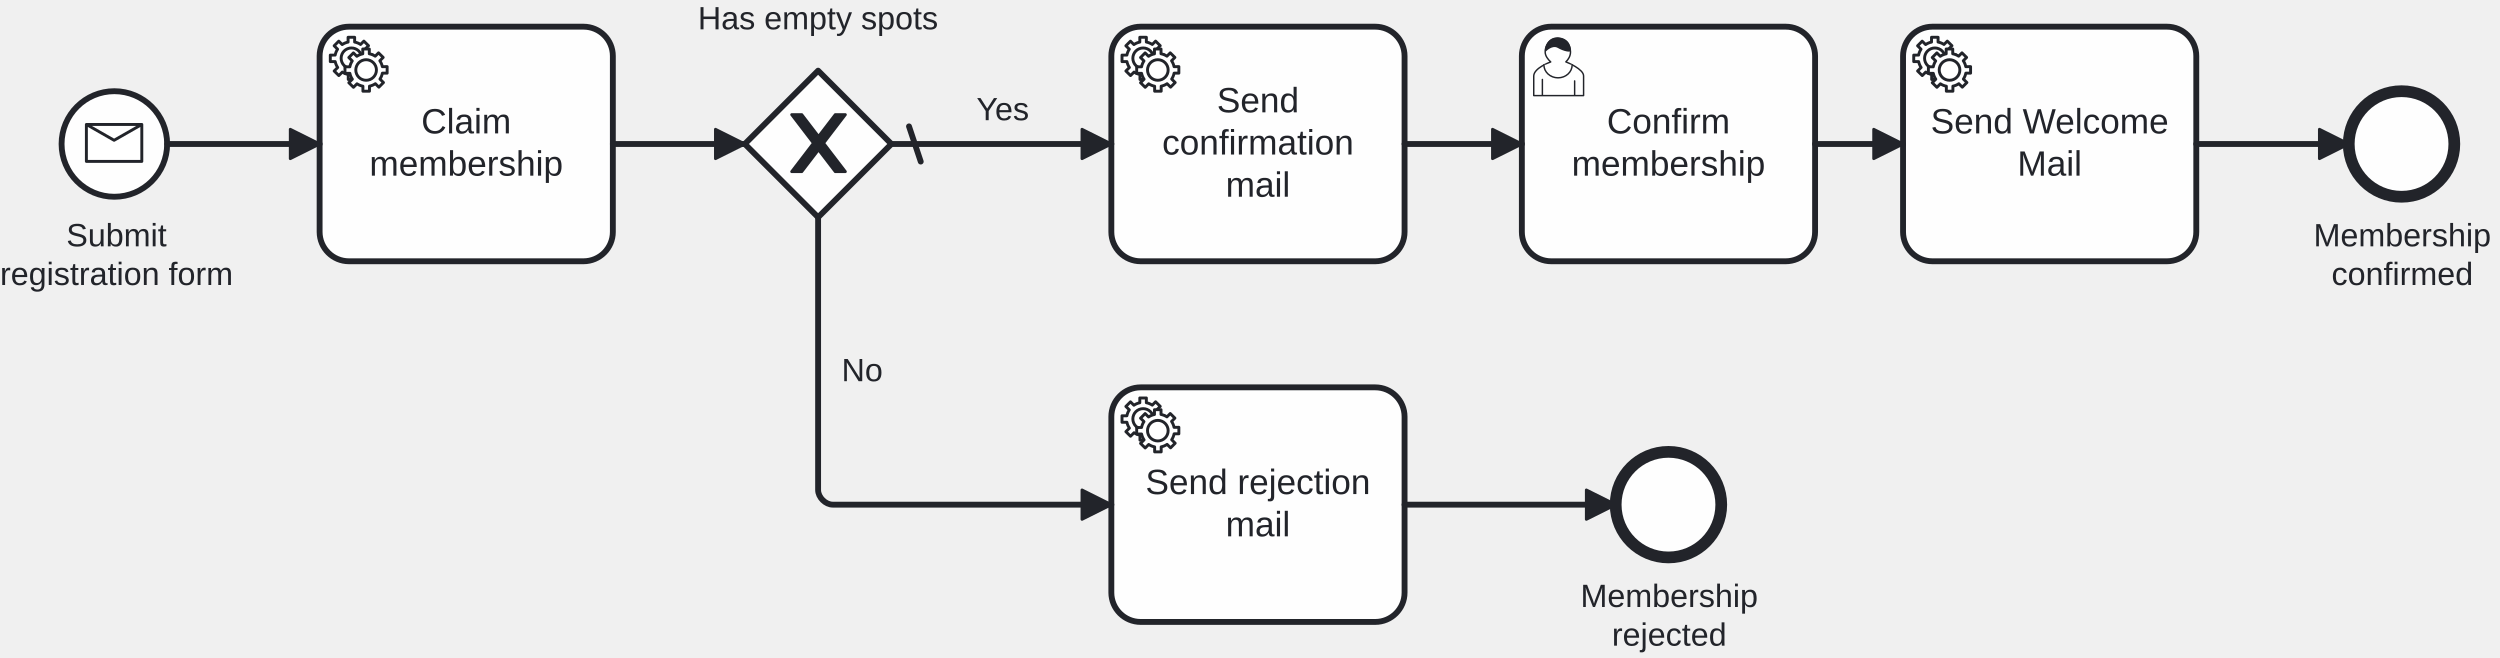
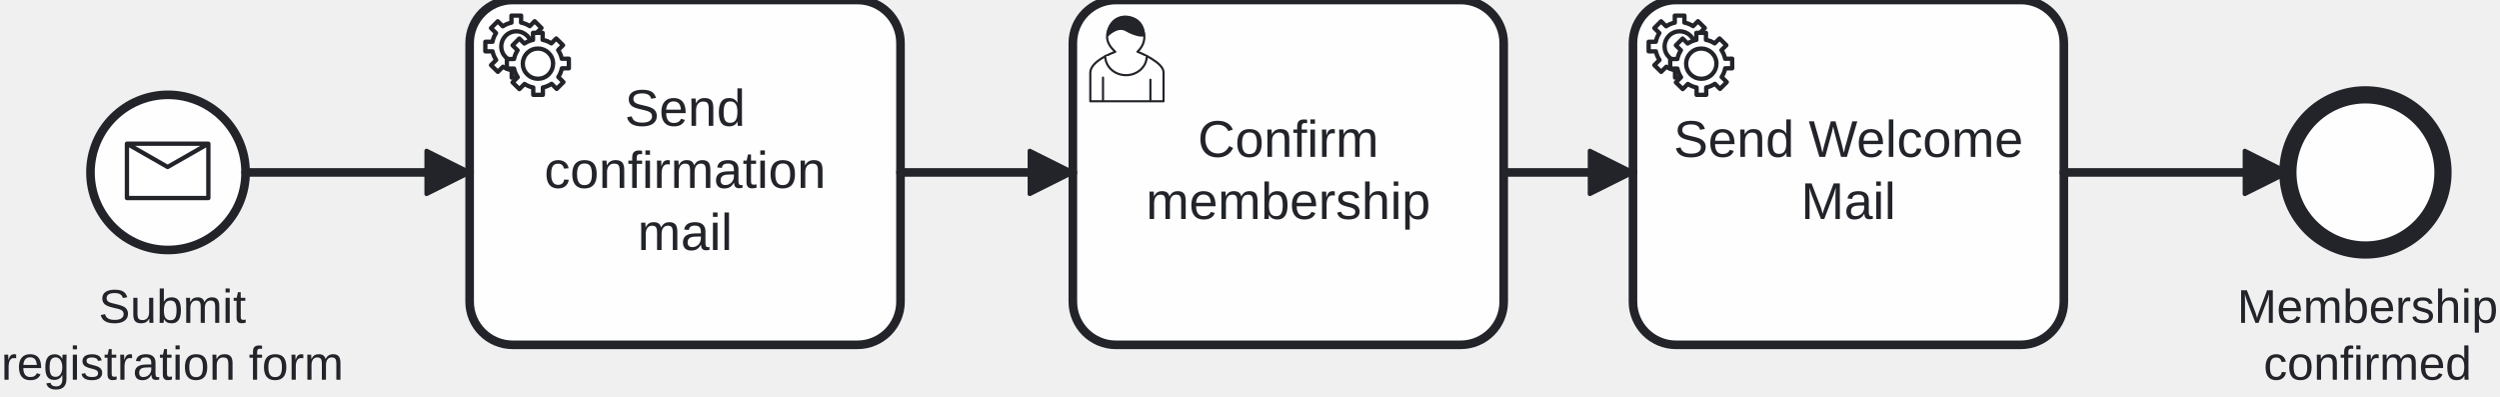
- <svg xmlns="http://www.w3.org/2000/svg" width="852.578" height="224.1" viewBox="-109 127.9 852.578 224.1" version="1.1">
+ <svg xmlns="http://www.w3.org/2000/svg" width="580" height="92" viewBox="161 137 580 92" version="1.1">
  <g class="djs-group">
-     <g class="djs-element djs-shape" data-element-id="startEvent_submitRegistration" style="display: block;" transform="matrix(1 0 0 1 -88 159)">
+     <g class="djs-element djs-shape" data-element-id="startEvent_submitRegistration" style="display: block;" transform="matrix(1 0 0 1 182 159)">
      <g class="djs-visual">
        <circle cx="18" cy="18" r="18" style="stroke-linecap: round; stroke-linejoin: round; stroke: rgb(34, 36, 42); stroke-width: 2px; fill: white; fill-opacity: 0.95;" />
        <path d="m 8.46,11.34 l 0,12.6 l 18.9,0 l 0,-12.6 z l 9.45,5.4 l 9.45,-5.4" style="fill: white; stroke-linecap: round; stroke-linejoin: round; stroke: rgb(34, 36, 42); stroke-width: 1px;" />
      </g>
      <rect class="djs-hit djs-hit-all" x="0" y="0" width="36" height="36" style="fill: none; stroke-opacity: 0; stroke: white; stroke-width: 15px;" />
    </g>
  </g>
  <g class="djs-group">
-     <g class="djs-element djs-shape" data-element-id="startEvent_submitRegistration_label" style="display: block;" transform="matrix(1 0 0 1 -109 202)">
+     <g class="djs-element djs-shape" data-element-id="startEvent_submitRegistration_label" style="display: block;" transform="matrix(1 0 0 1 161 202)">
      <g class="djs-visual">
        <text lineHeight="1.2" class="djs-label" style="font-family: Arial, sans-serif; font-size: 11px; font-weight: normal; fill: rgb(34, 36, 42);">
-           <tspan x="22.618" y="9.9">Submit </tspan>
-           <tspan x="0" y="23.1">registration form</tspan>
+           <tspan x="22.882" y="9.9">Submit </tspan>
+           <tspan x="0.265" y="23.1">registration form</tspan>
        </text>
      </g>
      <rect class="djs-hit djs-hit-all" x="0" y="0" width="80" height="27" style="fill: none; stroke-opacity: 0; stroke: white; stroke-width: 15px;" />
    </g>
  </g>
  <g class="djs-group">
    <g class="djs-element djs-shape" data-element-id="userTask_confirmMembership" style="display: block;" transform="matrix(1 0 0 1 410 137)">
      <g class="djs-visual">
        <rect x="0" y="0" width="100" height="80" rx="10" ry="10" style="stroke-linecap: round; stroke-linejoin: round; stroke: rgb(34, 36, 42); stroke-width: 2px; fill: white; fill-opacity: 0.95;" />
        <text lineHeight="1.2" class="djs-label" style="font-family: Arial, sans-serif; font-size: 12px; font-weight: normal; fill: rgb(34, 36, 42);">
          <tspan x="28.997" y="36.4">Confirm </tspan>
          <tspan x="16.988" y="50.8">membership</tspan>
        </text>
        <path d="m 15,12 c 0.909,-0.845 1.594,-2.049 1.594,-3.385 0,-2.554 -1.805,-4.622 -4.357,-4.622 -2.552,0 -4.288,2.068 -4.288,4.622 0,1.348 0.974,2.562 1.896,3.405 -0.529,0.187 -5.669,2.097 -5.794,4.756 v 6.718 h 17 v -6.718 c 0,-2.298 -5.528,-4.595 -6.051,-4.776 zm -8,6 l 0,5.5 m 11,0 l 0,-5" style="fill: white; stroke-linecap: round; stroke-linejoin: round; stroke: rgb(34, 36, 42); stroke-width: 0.5px;" />
        <path d="m 15,12 m 2.162,1.009 c 0,2.447 -2.158,4.431 -4.821,4.431 -2.665,0 -4.822,-1.981 -4.822,-4.431 " style="fill: white; stroke-linecap: round; stroke-linejoin: round; stroke: rgb(34, 36, 42); stroke-width: 0.5px;" />
        <path d="m 15,12 m -6.9,-3.80 c 0,0 2.251,-2.358 4.274,-1.177 2.024,1.181 4.221,1.537 4.124,0.965 -0.098,-0.57 -0.117,-3.791 -4.191,-4.136 -3.575,0.001 -4.208,3.367 -4.207,4.348 z" style="fill: rgb(34, 36, 42); stroke-linecap: round; stroke-linejoin: round; stroke: rgb(34, 36, 42); stroke-width: 0.5px;" />
      </g>
      <rect class="djs-hit djs-hit-all" x="0" y="0" width="100" height="80" style="fill: none; stroke-opacity: 0; stroke: white; stroke-width: 15px;" />
    </g>
  </g>
  <g class="djs-group">
    <g class="djs-element djs-shape" data-element-id="serviceTask_sendWelcomeMail" style="display: block;" transform="matrix(1 0 0 1 540 137)">
      <g class="djs-visual">
        <rect x="0" y="0" width="100" height="80" rx="10" ry="10" style="stroke-linecap: round; stroke-linejoin: round; stroke: rgb(34, 36, 42); stroke-width: 2px; fill: white; fill-opacity: 0.95;" />
        <text lineHeight="1.2" class="djs-label" style="font-family: Arial, sans-serif; font-size: 12px; font-weight: normal; fill: rgb(34, 36, 42);">
          <tspan x="9.424" y="36.4">Send Welcome </tspan>
          <tspan x="38.999" y="50.8">Mail</tspan>
        </text>
        <circle cx="5" cy="5" r="5" transform="translate(6, 6)" style="stroke-linecap: round; stroke-linejoin: round; stroke: none; stroke-width: 2px; fill: white;" />
        <path d="m 12,18 v -1.713 c 0.352,-0.07 0.704,-0.178 1.048,-0.321 0.344,-0.145 0.666,-0.321 0.966,-0.521 l 1.194,1.18 1.567,-1.577 -1.195,-1.18 c 0.403,-0.614 0.683,-1.299 0.825,-2.018 l 1.622,-0.01 v -2.22 l -1.637,0.01 c -0.073,-0.352 -0.178,-0.7 -0.324,-1.044 -0.145,-0.344 -0.321,-0.664 -0.523,-0.962 l 1.131,-1.136 -1.583,-1.563 -1.13,1.136 c -0.614,-0.401 -1.303,-0.681 -2.023,-0.822 l 0.009,-1.619 h -2.241 l 0.004,1.631 c -0.354,0.074 -0.705,0.18 -1.05,0.324 -0.344,0.144 -0.665,0.321 -0.964,0.52 l -1.17,-1.158 -1.567,1.579 1.168,1.157 c -0.403,0.613 -0.683,1.298 -0.825,2.017 l -1.659,0.003 v 2.222 l 1.672,-0.006 c 0.073,0.351 0.18,0.702 0.324,1.045 0.145,0.344 0.321,0.664 0.523,0.961 l -1.199,1.197 1.584,1.56 1.196,-1.193 c 0.614,0.403 1.303,0.682 2.023,0.823 l 7.19e-4,1.699 h 2.227 z m 0.221,-3.996 c -1.789,0.75 -3.858,-0.093 -4.61,-1.874 -0.752,-1.783 0.091,-3.846 1.88,-4.596 1.788,-0.749 3.857,0.093 4.609,1.874 0.752,1.782 -0.091,3.846 -1.88,4.596 z" style="fill: white; stroke-linecap: round; stroke-linejoin: round; stroke: rgb(34, 36, 42); stroke-width: 1px;" />
        <circle cx="5" cy="5" r="5" transform="translate(11, 10)" style="stroke-linecap: round; stroke-linejoin: round; stroke: none; stroke-width: 2px; fill: white;" />
        <path d="m 17,22 v -1.713 c 0.352,-0.07 0.704,-0.178 1.048,-0.321 0.344,-0.145 0.666,-0.321 0.966,-0.521 l 1.194,1.18 1.567,-1.577 -1.195,-1.18 c 0.403,-0.614 0.683,-1.299 0.825,-2.018 l 1.622,-0.01 v -2.22 l -1.637,0.01 c -0.073,-0.352 -0.178,-0.7 -0.324,-1.044 -0.145,-0.344 -0.321,-0.664 -0.523,-0.962 l 1.131,-1.136 -1.583,-1.563 -1.13,1.136 c -0.614,-0.401 -1.303,-0.681 -2.023,-0.822 l 0.009,-1.619 h -2.241 l 0.004,1.631 c -0.354,0.074 -0.705,0.18 -1.05,0.324 -0.344,0.144 -0.665,0.321 -0.964,0.52 l -1.17,-1.158 -1.567,1.579 1.168,1.157 c -0.403,0.613 -0.683,1.298 -0.825,2.017 l -1.659,0.003 v 2.222 l 1.672,-0.006 c 0.073,0.351 0.18,0.702 0.324,1.045 0.145,0.344 0.321,0.664 0.523,0.961 l -1.199,1.197 1.584,1.56 1.196,-1.193 c 0.614,0.403 1.303,0.682 2.023,0.823 l 7.19e-4,1.699 h 2.227 z m 0.221,-3.996 c -1.789,0.75 -3.858,-0.093 -4.61,-1.874 -0.752,-1.783 0.091,-3.846 1.88,-4.596 1.788,-0.749 3.857,0.093 4.609,1.874 0.752,1.782 -0.091,3.846 -1.88,4.596 z" style="fill: white; stroke-linecap: round; stroke-linejoin: round; stroke: rgb(34, 36, 42); stroke-width: 1px;" />
      </g>
      <rect class="djs-hit djs-hit-all" x="0" y="0" width="100" height="80" style="fill: none; stroke-opacity: 0; stroke: white; stroke-width: 15px;" />
    </g>
  </g>
  <g class="djs-group">
    <g class="djs-element djs-shape" data-element-id="endEvent_membershipConfirmed" style="display: block;" transform="matrix(1 0 0 1 692 159)">
      <g class="djs-visual">
        <circle cx="18" cy="18" r="18" style="stroke-linecap: round; stroke-linejoin: round; stroke: rgb(34, 36, 42); stroke-width: 4px; fill: white; fill-opacity: 0.95;" />
      </g>
      <rect class="djs-hit djs-hit-all" x="0" y="0" width="36" height="36" style="fill: none; stroke-opacity: 0; stroke: white; stroke-width: 15px;" />
    </g>
  </g>
  <g class="djs-group">
    <g class="djs-element djs-shape" data-element-id="endEvent_membershipConfirmed_label" style="display: block;" transform="matrix(1 0 0 1 680 202)">
      <g class="djs-visual">
        <text lineHeight="1.2" class="djs-label" style="font-family: Arial, sans-serif; font-size: 11px; font-weight: normal; fill: rgb(34, 36, 42);">
-           <tspan x="0" y="9.9">Membership </tspan>
-           <tspan x="6.112" y="23.1">confirmed</tspan>
+           <tspan x="0.239" y="9.9">Membership</tspan>
+           <tspan x="6.352" y="23.1">confirmed</tspan>
        </text>
      </g>
      <rect class="djs-hit djs-hit-all" x="0" y="0" width="61" height="27" style="fill: none; stroke-opacity: 0; stroke: white; stroke-width: 15px;" />
    </g>
  </g>
  <g class="djs-group">
    <g class="djs-element djs-shape" data-element-id="serviceTask_sendConfirmationMail" style="display: block;" transform="matrix(1 0 0 1 270 137)">
      <g class="djs-visual">
        <rect x="0" y="0" width="100" height="80" rx="10" ry="10" style="stroke-linecap: round; stroke-linejoin: round; stroke: rgb(34, 36, 42); stroke-width: 2px; fill: white; fill-opacity: 0.95;" />
        <text lineHeight="1.2" class="djs-label" style="font-family: Arial, sans-serif; font-size: 12px; font-weight: normal; fill: rgb(34, 36, 42);">
          <tspan x="35.987" y="29.2">Send </tspan>
          <tspan x="17.319" y="43.6">confirmation </tspan>
          <tspan x="38.999" y="58">mail</tspan>
        </text>
        <circle cx="5" cy="5" r="5" transform="translate(6, 6)" style="stroke-linecap: round; stroke-linejoin: round; stroke: none; stroke-width: 2px; fill: white;" />
        <path d="m 12,18 v -1.713 c 0.352,-0.07 0.704,-0.178 1.048,-0.321 0.344,-0.145 0.666,-0.321 0.966,-0.521 l 1.194,1.18 1.567,-1.577 -1.195,-1.18 c 0.403,-0.614 0.683,-1.299 0.825,-2.018 l 1.622,-0.01 v -2.22 l -1.637,0.01 c -0.073,-0.352 -0.178,-0.7 -0.324,-1.044 -0.145,-0.344 -0.321,-0.664 -0.523,-0.962 l 1.131,-1.136 -1.583,-1.563 -1.13,1.136 c -0.614,-0.401 -1.303,-0.681 -2.023,-0.822 l 0.009,-1.619 h -2.241 l 0.004,1.631 c -0.354,0.074 -0.705,0.18 -1.05,0.324 -0.344,0.144 -0.665,0.321 -0.964,0.52 l -1.17,-1.158 -1.567,1.579 1.168,1.157 c -0.403,0.613 -0.683,1.298 -0.825,2.017 l -1.659,0.003 v 2.222 l 1.672,-0.006 c 0.073,0.351 0.18,0.702 0.324,1.045 0.145,0.344 0.321,0.664 0.523,0.961 l -1.199,1.197 1.584,1.56 1.196,-1.193 c 0.614,0.403 1.303,0.682 2.023,0.823 l 7.19e-4,1.699 h 2.227 z m 0.221,-3.996 c -1.789,0.75 -3.858,-0.093 -4.61,-1.874 -0.752,-1.783 0.091,-3.846 1.88,-4.596 1.788,-0.749 3.857,0.093 4.609,1.874 0.752,1.782 -0.091,3.846 -1.88,4.596 z" style="fill: white; stroke-linecap: round; stroke-linejoin: round; stroke: rgb(34, 36, 42); stroke-width: 1px;" />
        <circle cx="5" cy="5" r="5" transform="translate(11, 10)" style="stroke-linecap: round; stroke-linejoin: round; stroke: none; stroke-width: 2px; fill: white;" />
        <path d="m 17,22 v -1.713 c 0.352,-0.07 0.704,-0.178 1.048,-0.321 0.344,-0.145 0.666,-0.321 0.966,-0.521 l 1.194,1.18 1.567,-1.577 -1.195,-1.18 c 0.403,-0.614 0.683,-1.299 0.825,-2.018 l 1.622,-0.01 v -2.22 l -1.637,0.01 c -0.073,-0.352 -0.178,-0.7 -0.324,-1.044 -0.145,-0.344 -0.321,-0.664 -0.523,-0.962 l 1.131,-1.136 -1.583,-1.563 -1.13,1.136 c -0.614,-0.401 -1.303,-0.681 -2.023,-0.822 l 0.009,-1.619 h -2.241 l 0.004,1.631 c -0.354,0.074 -0.705,0.18 -1.05,0.324 -0.344,0.144 -0.665,0.321 -0.964,0.52 l -1.17,-1.158 -1.567,1.579 1.168,1.157 c -0.403,0.613 -0.683,1.298 -0.825,2.017 l -1.659,0.003 v 2.222 l 1.672,-0.006 c 0.073,0.351 0.18,0.702 0.324,1.045 0.145,0.344 0.321,0.664 0.523,0.961 l -1.199,1.197 1.584,1.56 1.196,-1.193 c 0.614,0.403 1.303,0.682 2.023,0.823 l 7.19e-4,1.699 h 2.227 z m 0.221,-3.996 c -1.789,0.75 -3.858,-0.093 -4.61,-1.874 -0.752,-1.783 0.091,-3.846 1.88,-4.596 1.788,-0.749 3.857,0.093 4.609,1.874 0.752,1.782 -0.091,3.846 -1.88,4.596 z" style="fill: white; stroke-linecap: round; stroke-linejoin: round; stroke: rgb(34, 36, 42); stroke-width: 1px;" />
      </g>
      <rect class="djs-hit djs-hit-all" x="0" y="0" width="100" height="80" style="fill: none; stroke-opacity: 0; stroke: white; stroke-width: 15px;" />
    </g>
  </g>
  <g class="djs-group">
-     <g class="djs-element djs-shape" data-element-id="serviceTask_claimMembership" style="display: block;" transform="matrix(1 0 0 1 0 137)">
-       <g class="djs-visual">
-         <rect x="0" y="0" width="100" height="80" rx="10" ry="10" style="stroke-linecap: round; stroke-linejoin: round; stroke: rgb(34, 36, 42); stroke-width: 2px; fill: white; fill-opacity: 0.95;" />
-         <text lineHeight="1.2" class="djs-label" style="font-family: Arial, sans-serif; font-size: 12px; font-weight: normal; fill: rgb(34, 36, 42);">
-           <tspan x="34.666" y="36.4">Claim </tspan>
-           <tspan x="16.988" y="50.8">membership</tspan>
-         </text>
-         <circle cx="5" cy="5" r="5" transform="translate(6, 6)" style="stroke-linecap: round; stroke-linejoin: round; stroke: none; stroke-width: 2px; fill: white;" />
-         <path d="m 12,18 v -1.713 c 0.352,-0.07 0.704,-0.178 1.048,-0.321 0.344,-0.145 0.666,-0.321 0.966,-0.521 l 1.194,1.18 1.567,-1.577 -1.195,-1.18 c 0.403,-0.614 0.683,-1.299 0.825,-2.018 l 1.622,-0.01 v -2.22 l -1.637,0.01 c -0.073,-0.352 -0.178,-0.7 -0.324,-1.044 -0.145,-0.344 -0.321,-0.664 -0.523,-0.962 l 1.131,-1.136 -1.583,-1.563 -1.13,1.136 c -0.614,-0.401 -1.303,-0.681 -2.023,-0.822 l 0.009,-1.619 h -2.241 l 0.004,1.631 c -0.354,0.074 -0.705,0.18 -1.05,0.324 -0.344,0.144 -0.665,0.321 -0.964,0.52 l -1.17,-1.158 -1.567,1.579 1.168,1.157 c -0.403,0.613 -0.683,1.298 -0.825,2.017 l -1.659,0.003 v 2.222 l 1.672,-0.006 c 0.073,0.351 0.18,0.702 0.324,1.045 0.145,0.344 0.321,0.664 0.523,0.961 l -1.199,1.197 1.584,1.56 1.196,-1.193 c 0.614,0.403 1.303,0.682 2.023,0.823 l 7.19e-4,1.699 h 2.227 z m 0.221,-3.996 c -1.789,0.75 -3.858,-0.093 -4.61,-1.874 -0.752,-1.783 0.091,-3.846 1.88,-4.596 1.788,-0.749 3.857,0.093 4.609,1.874 0.752,1.782 -0.091,3.846 -1.88,4.596 z" style="fill: white; stroke-linecap: round; stroke-linejoin: round; stroke: rgb(34, 36, 42); stroke-width: 1px;" />
-         <circle cx="5" cy="5" r="5" transform="translate(11, 10)" style="stroke-linecap: round; stroke-linejoin: round; stroke: none; stroke-width: 2px; fill: white;" />
-         <path d="m 17,22 v -1.713 c 0.352,-0.07 0.704,-0.178 1.048,-0.321 0.344,-0.145 0.666,-0.321 0.966,-0.521 l 1.194,1.18 1.567,-1.577 -1.195,-1.18 c 0.403,-0.614 0.683,-1.299 0.825,-2.018 l 1.622,-0.01 v -2.22 l -1.637,0.01 c -0.073,-0.352 -0.178,-0.7 -0.324,-1.044 -0.145,-0.344 -0.321,-0.664 -0.523,-0.962 l 1.131,-1.136 -1.583,-1.563 -1.13,1.136 c -0.614,-0.401 -1.303,-0.681 -2.023,-0.822 l 0.009,-1.619 h -2.241 l 0.004,1.631 c -0.354,0.074 -0.705,0.18 -1.05,0.324 -0.344,0.144 -0.665,0.321 -0.964,0.52 l -1.17,-1.158 -1.567,1.579 1.168,1.157 c -0.403,0.613 -0.683,1.298 -0.825,2.017 l -1.659,0.003 v 2.222 l 1.672,-0.006 c 0.073,0.351 0.18,0.702 0.324,1.045 0.145,0.344 0.321,0.664 0.523,0.961 l -1.199,1.197 1.584,1.56 1.196,-1.193 c 0.614,0.403 1.303,0.682 2.023,0.823 l 7.19e-4,1.699 h 2.227 z m 0.221,-3.996 c -1.789,0.75 -3.858,-0.093 -4.61,-1.874 -0.752,-1.783 0.091,-3.846 1.88,-4.596 1.788,-0.749 3.857,0.093 4.609,1.874 0.752,1.782 -0.091,3.846 -1.88,4.596 z" style="fill: white; stroke-linecap: round; stroke-linejoin: round; stroke: rgb(34, 36, 42); stroke-width: 1px;" />
-       </g>
-       <rect class="djs-hit djs-hit-all" x="0" y="0" width="100" height="80" style="fill: none; stroke-opacity: 0; stroke: white; stroke-width: 15px;" />
-     </g>
-   </g>
-   <g class="djs-group">
-     <g class="djs-element djs-shape" data-element-id="gateway_hasEmptySpots" style="display: block;" transform="matrix(1 0 0 1 145 152)">
-       <g class="djs-visual">
-         <polygon points="25,0 50,25 25,50 0,25" style="stroke-linecap: round; stroke-linejoin: round; stroke: rgb(34, 36, 42); stroke-width: 2px; fill: white; fill-opacity: 0.95;" />
-         <path d="m 16,15 7.429,9.714 -7.429,9.714 3.429,0 5.714,-7.464 5.714,7.464 3.429,0 -7.429,-9.714 7.429,-9.714 -3.429,0 -5.714,7.464 -5.714,-7.464 -3.429,0 z" style="fill: rgb(34, 36, 42); stroke-linecap: round; stroke-linejoin: round; stroke: rgb(34, 36, 42); stroke-width: 1px;" />
-       </g>
-       <rect class="djs-hit djs-hit-all" x="0" y="0" width="50" height="50" style="fill: none; stroke-opacity: 0; stroke: white; stroke-width: 15px;" />
-     </g>
-   </g>
-   <g class="djs-group">
-     <g class="djs-element djs-shape" data-element-id="gateway_hasEmptySpots_label" style="display: block;" transform="matrix(1 0 0 1 129 128)">
-       <g class="djs-visual">
-         <text lineHeight="1.2" class="djs-label" style="font-family: Arial, sans-serif; font-size: 11px; font-weight: normal; fill: rgb(34, 36, 42);">
-           <tspan x="0" y="9.9">Has empty spots</tspan>
-         </text>
-       </g>
-       <rect class="djs-hit djs-hit-all" x="0" y="0" width="82" height="14" style="fill: none; stroke-opacity: 0; stroke: white; stroke-width: 15px;" />
-     </g>
-   </g>
-   <g class="djs-group">
-     <g class="djs-element djs-shape" data-element-id="serviceTask_sendRejectionMail" style="display: block;" transform="matrix(1 0 0 1 270 260)">
-       <g class="djs-visual">
-         <rect x="0" y="0" width="100" height="80" rx="10" ry="10" style="stroke-linecap: round; stroke-linejoin: round; stroke: rgb(34, 36, 42); stroke-width: 2px; fill: white; fill-opacity: 0.95;" />
-         <text lineHeight="1.2" class="djs-label" style="font-family: Arial, sans-serif; font-size: 12px; font-weight: normal; fill: rgb(34, 36, 42);">
-           <tspan x="11.642" y="36.4">Send rejection </tspan>
-           <tspan x="38.999" y="50.8">mail</tspan>
-         </text>
-         <circle cx="5" cy="5" r="5" transform="translate(6, 6)" style="stroke-linecap: round; stroke-linejoin: round; stroke: none; stroke-width: 2px; fill: white;" />
-         <path d="m 12,18 v -1.713 c 0.352,-0.07 0.704,-0.178 1.048,-0.321 0.344,-0.145 0.666,-0.321 0.966,-0.521 l 1.194,1.18 1.567,-1.577 -1.195,-1.18 c 0.403,-0.614 0.683,-1.299 0.825,-2.018 l 1.622,-0.01 v -2.22 l -1.637,0.01 c -0.073,-0.352 -0.178,-0.7 -0.324,-1.044 -0.145,-0.344 -0.321,-0.664 -0.523,-0.962 l 1.131,-1.136 -1.583,-1.563 -1.13,1.136 c -0.614,-0.401 -1.303,-0.681 -2.023,-0.822 l 0.009,-1.619 h -2.241 l 0.004,1.631 c -0.354,0.074 -0.705,0.18 -1.05,0.324 -0.344,0.144 -0.665,0.321 -0.964,0.52 l -1.17,-1.158 -1.567,1.579 1.168,1.157 c -0.403,0.613 -0.683,1.298 -0.825,2.017 l -1.659,0.003 v 2.222 l 1.672,-0.006 c 0.073,0.351 0.18,0.702 0.324,1.045 0.145,0.344 0.321,0.664 0.523,0.961 l -1.199,1.197 1.584,1.56 1.196,-1.193 c 0.614,0.403 1.303,0.682 2.023,0.823 l 7.19e-4,1.699 h 2.227 z m 0.221,-3.996 c -1.789,0.75 -3.858,-0.093 -4.61,-1.874 -0.752,-1.783 0.091,-3.846 1.88,-4.596 1.788,-0.749 3.857,0.093 4.609,1.874 0.752,1.782 -0.091,3.846 -1.88,4.596 z" style="fill: white; stroke-linecap: round; stroke-linejoin: round; stroke: rgb(34, 36, 42); stroke-width: 1px;" />
-         <circle cx="5" cy="5" r="5" transform="translate(11, 10)" style="stroke-linecap: round; stroke-linejoin: round; stroke: none; stroke-width: 2px; fill: white;" />
-         <path d="m 17,22 v -1.713 c 0.352,-0.07 0.704,-0.178 1.048,-0.321 0.344,-0.145 0.666,-0.321 0.966,-0.521 l 1.194,1.18 1.567,-1.577 -1.195,-1.18 c 0.403,-0.614 0.683,-1.299 0.825,-2.018 l 1.622,-0.01 v -2.22 l -1.637,0.01 c -0.073,-0.352 -0.178,-0.7 -0.324,-1.044 -0.145,-0.344 -0.321,-0.664 -0.523,-0.962 l 1.131,-1.136 -1.583,-1.563 -1.13,1.136 c -0.614,-0.401 -1.303,-0.681 -2.023,-0.822 l 0.009,-1.619 h -2.241 l 0.004,1.631 c -0.354,0.074 -0.705,0.18 -1.05,0.324 -0.344,0.144 -0.665,0.321 -0.964,0.52 l -1.17,-1.158 -1.567,1.579 1.168,1.157 c -0.403,0.613 -0.683,1.298 -0.825,2.017 l -1.659,0.003 v 2.222 l 1.672,-0.006 c 0.073,0.351 0.18,0.702 0.324,1.045 0.145,0.344 0.321,0.664 0.523,0.961 l -1.199,1.197 1.584,1.56 1.196,-1.193 c 0.614,0.403 1.303,0.682 2.023,0.823 l 7.19e-4,1.699 h 2.227 z m 0.221,-3.996 c -1.789,0.75 -3.858,-0.093 -4.61,-1.874 -0.752,-1.783 0.091,-3.846 1.88,-4.596 1.788,-0.749 3.857,0.093 4.609,1.874 0.752,1.782 -0.091,3.846 -1.88,4.596 z" style="fill: white; stroke-linecap: round; stroke-linejoin: round; stroke: rgb(34, 36, 42); stroke-width: 1px;" />
-       </g>
-       <rect class="djs-hit djs-hit-all" x="0" y="0" width="100" height="80" style="fill: none; stroke-opacity: 0; stroke: white; stroke-width: 15px;" />
-     </g>
-   </g>
-   <g class="djs-group">
-     <g class="djs-element djs-shape" data-element-id="endEvent_membershipRejected" style="display: block;" transform="matrix(1 0 0 1 442 282)">
-       <g class="djs-visual">
-         <circle cx="18" cy="18" r="18" style="stroke-linecap: round; stroke-linejoin: round; stroke: rgb(34, 36, 42); stroke-width: 4px; fill: white; fill-opacity: 0.95;" />
-       </g>
-       <rect class="djs-hit djs-hit-all" x="0" y="0" width="36" height="36" style="fill: none; stroke-opacity: 0; stroke: white; stroke-width: 15px;" />
-     </g>
-   </g>
-   <g class="djs-group">
-     <g class="djs-element djs-shape" data-element-id="endEvent_membershipRejected_label" style="display: block;" transform="matrix(1 0 0 1 430 325)">
-       <g class="djs-visual">
-         <text lineHeight="1.2" class="djs-label" style="font-family: Arial, sans-serif; font-size: 11px; font-weight: normal; fill: rgb(34, 36, 42);">
-           <tspan x="0" y="9.9">Membership </tspan>
-           <tspan x="10.694" y="23.1">rejected</tspan>
-         </text>
-       </g>
-       <rect class="djs-hit djs-hit-all" x="0" y="0" width="61" height="27" style="fill: none; stroke-opacity: 0; stroke: white; stroke-width: 15px;" />
-     </g>
-   </g>
-   <g class="djs-group">
    <g class="djs-element djs-connection" data-element-id="Flow_0p7ko1g" style="display: block;">
      <g class="djs-visual">
        <defs>
-           <marker id="marker-6yi6bljti7zsu5l9xwyrk4cp8" viewBox="0 0 20 20" refX="11" refY="10" markerWidth="10" markerHeight="10" orient="auto">
+           <marker id="marker-0mh8pxamja1o73iih8gbx4j54" viewBox="0 0 20 20" refX="11" refY="10" markerWidth="10" markerHeight="10" orient="auto">
            <path d="M 1 5 L 11 10 L 1 15 Z" style="stroke-linecap: round; stroke-linejoin: round; stroke: rgb(34, 36, 42); stroke-width: 1px; fill: rgb(34, 36, 42);" />
          </marker>
        </defs>
-         <path data-corner-radius="5" style="fill: none; stroke-linecap: round; stroke-linejoin: round; stroke: rgb(34, 36, 42); stroke-width: 2px; marker-end: url('#marker-6yi6bljti7zsu5l9xwyrk4cp8');" d="M-52,177L0,177" />
+         <path data-corner-radius="5" style="fill: none; stroke-linecap: round; stroke-linejoin: round; stroke: rgb(34, 36, 42); stroke-width: 2px; marker-end: url('#marker-0mh8pxamja1o73iih8gbx4j54');" d="M218,177L270,177" />
      </g>
-       <path d="M-52,177L0,177" class="djs-hit djs-hit-stroke" style="fill: none; stroke-opacity: 0; stroke: white; stroke-width: 15px;" />
+       <path d="M218,177L270,177" class="djs-hit djs-hit-stroke" style="fill: none; stroke-opacity: 0; stroke: white; stroke-width: 15px;" />
    </g>
  </g>
  <g class="djs-group">
    <g class="djs-element djs-connection" data-element-id="Flow_0ya530i" style="display: block;">
      <g class="djs-visual">
        <defs>
-           <marker id="marker-eqd1qs8hmx85fnmd1s5au4ia8" viewBox="0 0 20 20" refX="11" refY="10" markerWidth="10" markerHeight="10" orient="auto">
+           <marker id="marker-ck1c27t4bcfgzvv7me9okkrpa" viewBox="0 0 20 20" refX="11" refY="10" markerWidth="10" markerHeight="10" orient="auto">
            <path d="M 1 5 L 11 10 L 1 15 Z" style="stroke-linecap: round; stroke-linejoin: round; stroke: rgb(34, 36, 42); stroke-width: 1px; fill: rgb(34, 36, 42);" />
          </marker>
        </defs>
-         <path data-corner-radius="5" style="fill: none; stroke-linecap: round; stroke-linejoin: round; stroke: rgb(34, 36, 42); stroke-width: 2px; marker-end: url('#marker-eqd1qs8hmx85fnmd1s5au4ia8');" d="M510,177L540,177" />
+         <path data-corner-radius="5" style="fill: none; stroke-linecap: round; stroke-linejoin: round; stroke: rgb(34, 36, 42); stroke-width: 2px; marker-end: url('#marker-ck1c27t4bcfgzvv7me9okkrpa');" d="M510,177L540,177" />
      </g>
      <path d="M510,177L540,177" class="djs-hit djs-hit-stroke" style="fill: none; stroke-opacity: 0; stroke: white; stroke-width: 15px;" />
    </g>
  </g>
  <g class="djs-group">
    <g class="djs-element djs-connection" data-element-id="Flow_1s74azu" style="display: block;">
      <g class="djs-visual">
        <defs>
-           <marker id="marker-6yi48mvvmnu3vlqzb5indfoez" viewBox="0 0 20 20" refX="11" refY="10" markerWidth="10" markerHeight="10" orient="auto">
+           <marker id="marker-dgforclzlox2u2qr314lsncts" viewBox="0 0 20 20" refX="11" refY="10" markerWidth="10" markerHeight="10" orient="auto">
            <path d="M 1 5 L 11 10 L 1 15 Z" style="stroke-linecap: round; stroke-linejoin: round; stroke: rgb(34, 36, 42); stroke-width: 1px; fill: rgb(34, 36, 42);" />
          </marker>
        </defs>
-         <path data-corner-radius="5" style="fill: none; stroke-linecap: round; stroke-linejoin: round; stroke: rgb(34, 36, 42); stroke-width: 2px; marker-end: url('#marker-6yi48mvvmnu3vlqzb5indfoez');" d="M640,177L692,177" />
+         <path data-corner-radius="5" style="fill: none; stroke-linecap: round; stroke-linejoin: round; stroke: rgb(34, 36, 42); stroke-width: 2px; marker-end: url('#marker-dgforclzlox2u2qr314lsncts');" d="M640,177L692,177" />
      </g>
      <path d="M640,177L692,177" class="djs-hit djs-hit-stroke" style="fill: none; stroke-opacity: 0; stroke: white; stroke-width: 15px;" />
    </g>
  </g>
  <g class="djs-group">
    <g class="djs-element djs-connection" data-element-id="Flow_13584xc" style="display: block;">
      <g class="djs-visual">
        <defs>
-           <marker id="marker-00fx89s33zzznn54lkp7q6to3" viewBox="0 0 20 20" refX="11" refY="10" markerWidth="10" markerHeight="10" orient="auto">
+           <marker id="marker-bnxjbrjphi564vciurgaxm4gn" viewBox="0 0 20 20" refX="11" refY="10" markerWidth="10" markerHeight="10" orient="auto">
            <path d="M 1 5 L 11 10 L 1 15 Z" style="stroke-linecap: round; stroke-linejoin: round; stroke: rgb(34, 36, 42); stroke-width: 1px; fill: rgb(34, 36, 42);" />
          </marker>
        </defs>
-         <path data-corner-radius="5" style="fill: none; stroke-linecap: round; stroke-linejoin: round; stroke: rgb(34, 36, 42); stroke-width: 2px; marker-end: url('#marker-00fx89s33zzznn54lkp7q6to3');" d="M370,177L410,177" />
+         <path data-corner-radius="5" style="fill: none; stroke-linecap: round; stroke-linejoin: round; stroke: rgb(34, 36, 42); stroke-width: 2px; marker-end: url('#marker-bnxjbrjphi564vciurgaxm4gn');" d="M370,177L410,177" />
      </g>
      <path d="M370,177L410,177" class="djs-hit djs-hit-stroke" style="fill: none; stroke-opacity: 0; stroke: white; stroke-width: 15px;" />
    </g>
  </g>
-   <g class="djs-group">
-     <g class="djs-element djs-connection" data-element-id="Flow_1spthma" style="display: block;">
-       <g class="djs-visual">
-         <defs>
-           <marker id="marker-3cdn478q0x7t3dv934ugp2t2i" viewBox="0 0 20 20" refX="11" refY="10" markerWidth="10" markerHeight="10" orient="auto">
-             <path d="M 1 5 L 11 10 L 1 15 Z" style="stroke-linecap: round; stroke-linejoin: round; stroke: rgb(34, 36, 42); stroke-width: 1px; fill: rgb(34, 36, 42);" />
-           </marker>
-         </defs>
-         <path data-corner-radius="5" style="fill: none; stroke-linecap: round; stroke-linejoin: round; stroke: rgb(34, 36, 42); stroke-width: 2px; marker-end: url('#marker-3cdn478q0x7t3dv934ugp2t2i');" d="M100,177L145,177" />
-       </g>
-       <path d="M100,177L145,177" class="djs-hit djs-hit-stroke" style="fill: none; stroke-opacity: 0; stroke: white; stroke-width: 15px;" />
-     </g>
-   </g>
-   <g class="djs-group">
-     <g class="djs-element djs-connection" data-element-id="Flow_1pl6nn4" style="display: block;">
-       <g class="djs-visual">
-         <defs>
-           <marker id="marker-886oym2dnlluvt7t8ww1xtnfz" viewBox="0 0 20 20" refX="11" refY="10" markerWidth="10" markerHeight="10" orient="auto">
-             <path d="M 1 5 L 11 10 L 1 15 Z" style="stroke-linecap: round; stroke-linejoin: round; stroke: rgb(34, 36, 42); stroke-width: 1px; fill: rgb(34, 36, 42);" />
-           </marker>
-           <marker id="marker-8lgkv09wx46rjkgnrj6g7efhj" viewBox="0 0 20 20" refX="0" refY="10" markerWidth="10" markerHeight="10" orient="auto">
-             <path d="M 6 4 L 10 16" style="stroke-linecap: round; stroke-linejoin: round; stroke: rgb(34, 36, 42); stroke-width: 2px; fill: none;" />
-           </marker>
-         </defs>
-         <path data-corner-radius="5" style="fill: none; stroke-linecap: round; stroke-linejoin: round; stroke: rgb(34, 36, 42); stroke-width: 2px; marker-end: url('#marker-886oym2dnlluvt7t8ww1xtnfz'); marker-start: url('#marker-8lgkv09wx46rjkgnrj6g7efhj');" d="M195,177L270,177" />
-       </g>
-       <path d="M195,177L270,177" class="djs-hit djs-hit-stroke" style="fill: none; stroke-opacity: 0; stroke: white; stroke-width: 15px;" />
-     </g>
-   </g>
-   <g class="djs-group">
-     <g class="djs-element djs-shape" data-element-id="Flow_1pl6nn4_label" style="display: block;" transform="matrix(1 0 0 1 224 159)">
-       <g class="djs-visual">
-         <text lineHeight="1.2" class="djs-label" style="font-family: Arial, sans-serif; font-size: 11px; font-weight: normal; fill: rgb(34, 36, 42);">
-           <tspan x="0" y="9.9">Yes</tspan>
-         </text>
-       </g>
-       <rect class="djs-hit djs-hit-all" x="0" y="0" width="18" height="14" style="fill: none; stroke-opacity: 0; stroke: white; stroke-width: 15px;" />
-     </g>
-   </g>
-   <g class="djs-group">
-     <g class="djs-element djs-connection" data-element-id="Flow_0cad0i8" style="display: block;">
-       <g class="djs-visual">
-         <defs>
-           <marker id="marker-awx7aboirtgemk494f782mwmh" viewBox="0 0 20 20" refX="11" refY="10" markerWidth="10" markerHeight="10" orient="auto">
-             <path d="M 1 5 L 11 10 L 1 15 Z" style="stroke-linecap: round; stroke-linejoin: round; stroke: rgb(34, 36, 42); stroke-width: 1px; fill: rgb(34, 36, 42);" />
-           </marker>
-         </defs>
-         <path data-corner-radius="5" style="fill: none; stroke-linecap: round; stroke-linejoin: round; stroke: rgb(34, 36, 42); stroke-width: 2px; marker-end: url('#marker-awx7aboirtgemk494f782mwmh');" d="M170,202L170,295C170,297.5,172.5,300,175,300L270,300" />
-       </g>
-       <path d="M170,202L170,300L270,300" class="djs-hit djs-hit-stroke" style="fill: none; stroke-opacity: 0; stroke: white; stroke-width: 15px;" />
-     </g>
-   </g>
-   <g class="djs-group">
-     <g class="djs-element djs-shape" data-element-id="Flow_0cad0i8_label" style="display: block;" transform="matrix(1 0 0 1 178 248)">
-       <g class="djs-visual">
-         <text lineHeight="1.2" class="djs-label" style="font-family: Arial, sans-serif; font-size: 11px; font-weight: normal; fill: rgb(34, 36, 42);">
-           <tspan x="0" y="9.9">No</tspan>
-         </text>
-       </g>
-       <rect class="djs-hit djs-hit-all" x="0" y="0" width="15" height="14" style="fill: none; stroke-opacity: 0; stroke: white; stroke-width: 15px;" />
-     </g>
-   </g>
-   <g class="djs-group">
-     <g class="djs-element djs-connection" data-element-id="Flow_0loiw0z" style="display: block;">
-       <g class="djs-visual">
-         <defs>
-           <marker id="marker-dkyp2z05jg7j5t05igx4661f5" viewBox="0 0 20 20" refX="11" refY="10" markerWidth="10" markerHeight="10" orient="auto">
-             <path d="M 1 5 L 11 10 L 1 15 Z" style="stroke-linecap: round; stroke-linejoin: round; stroke: rgb(34, 36, 42); stroke-width: 1px; fill: rgb(34, 36, 42);" />
-           </marker>
-         </defs>
-         <path data-corner-radius="5" style="fill: none; stroke-linecap: round; stroke-linejoin: round; stroke: rgb(34, 36, 42); stroke-width: 2px; marker-end: url('#marker-dkyp2z05jg7j5t05igx4661f5');" d="M370,300L442,300" />
-       </g>
-       <path d="M370,300L442,300" class="djs-hit djs-hit-stroke" style="fill: none; stroke-opacity: 0; stroke: white; stroke-width: 15px;" />
-     </g>
-   </g>
</svg>
